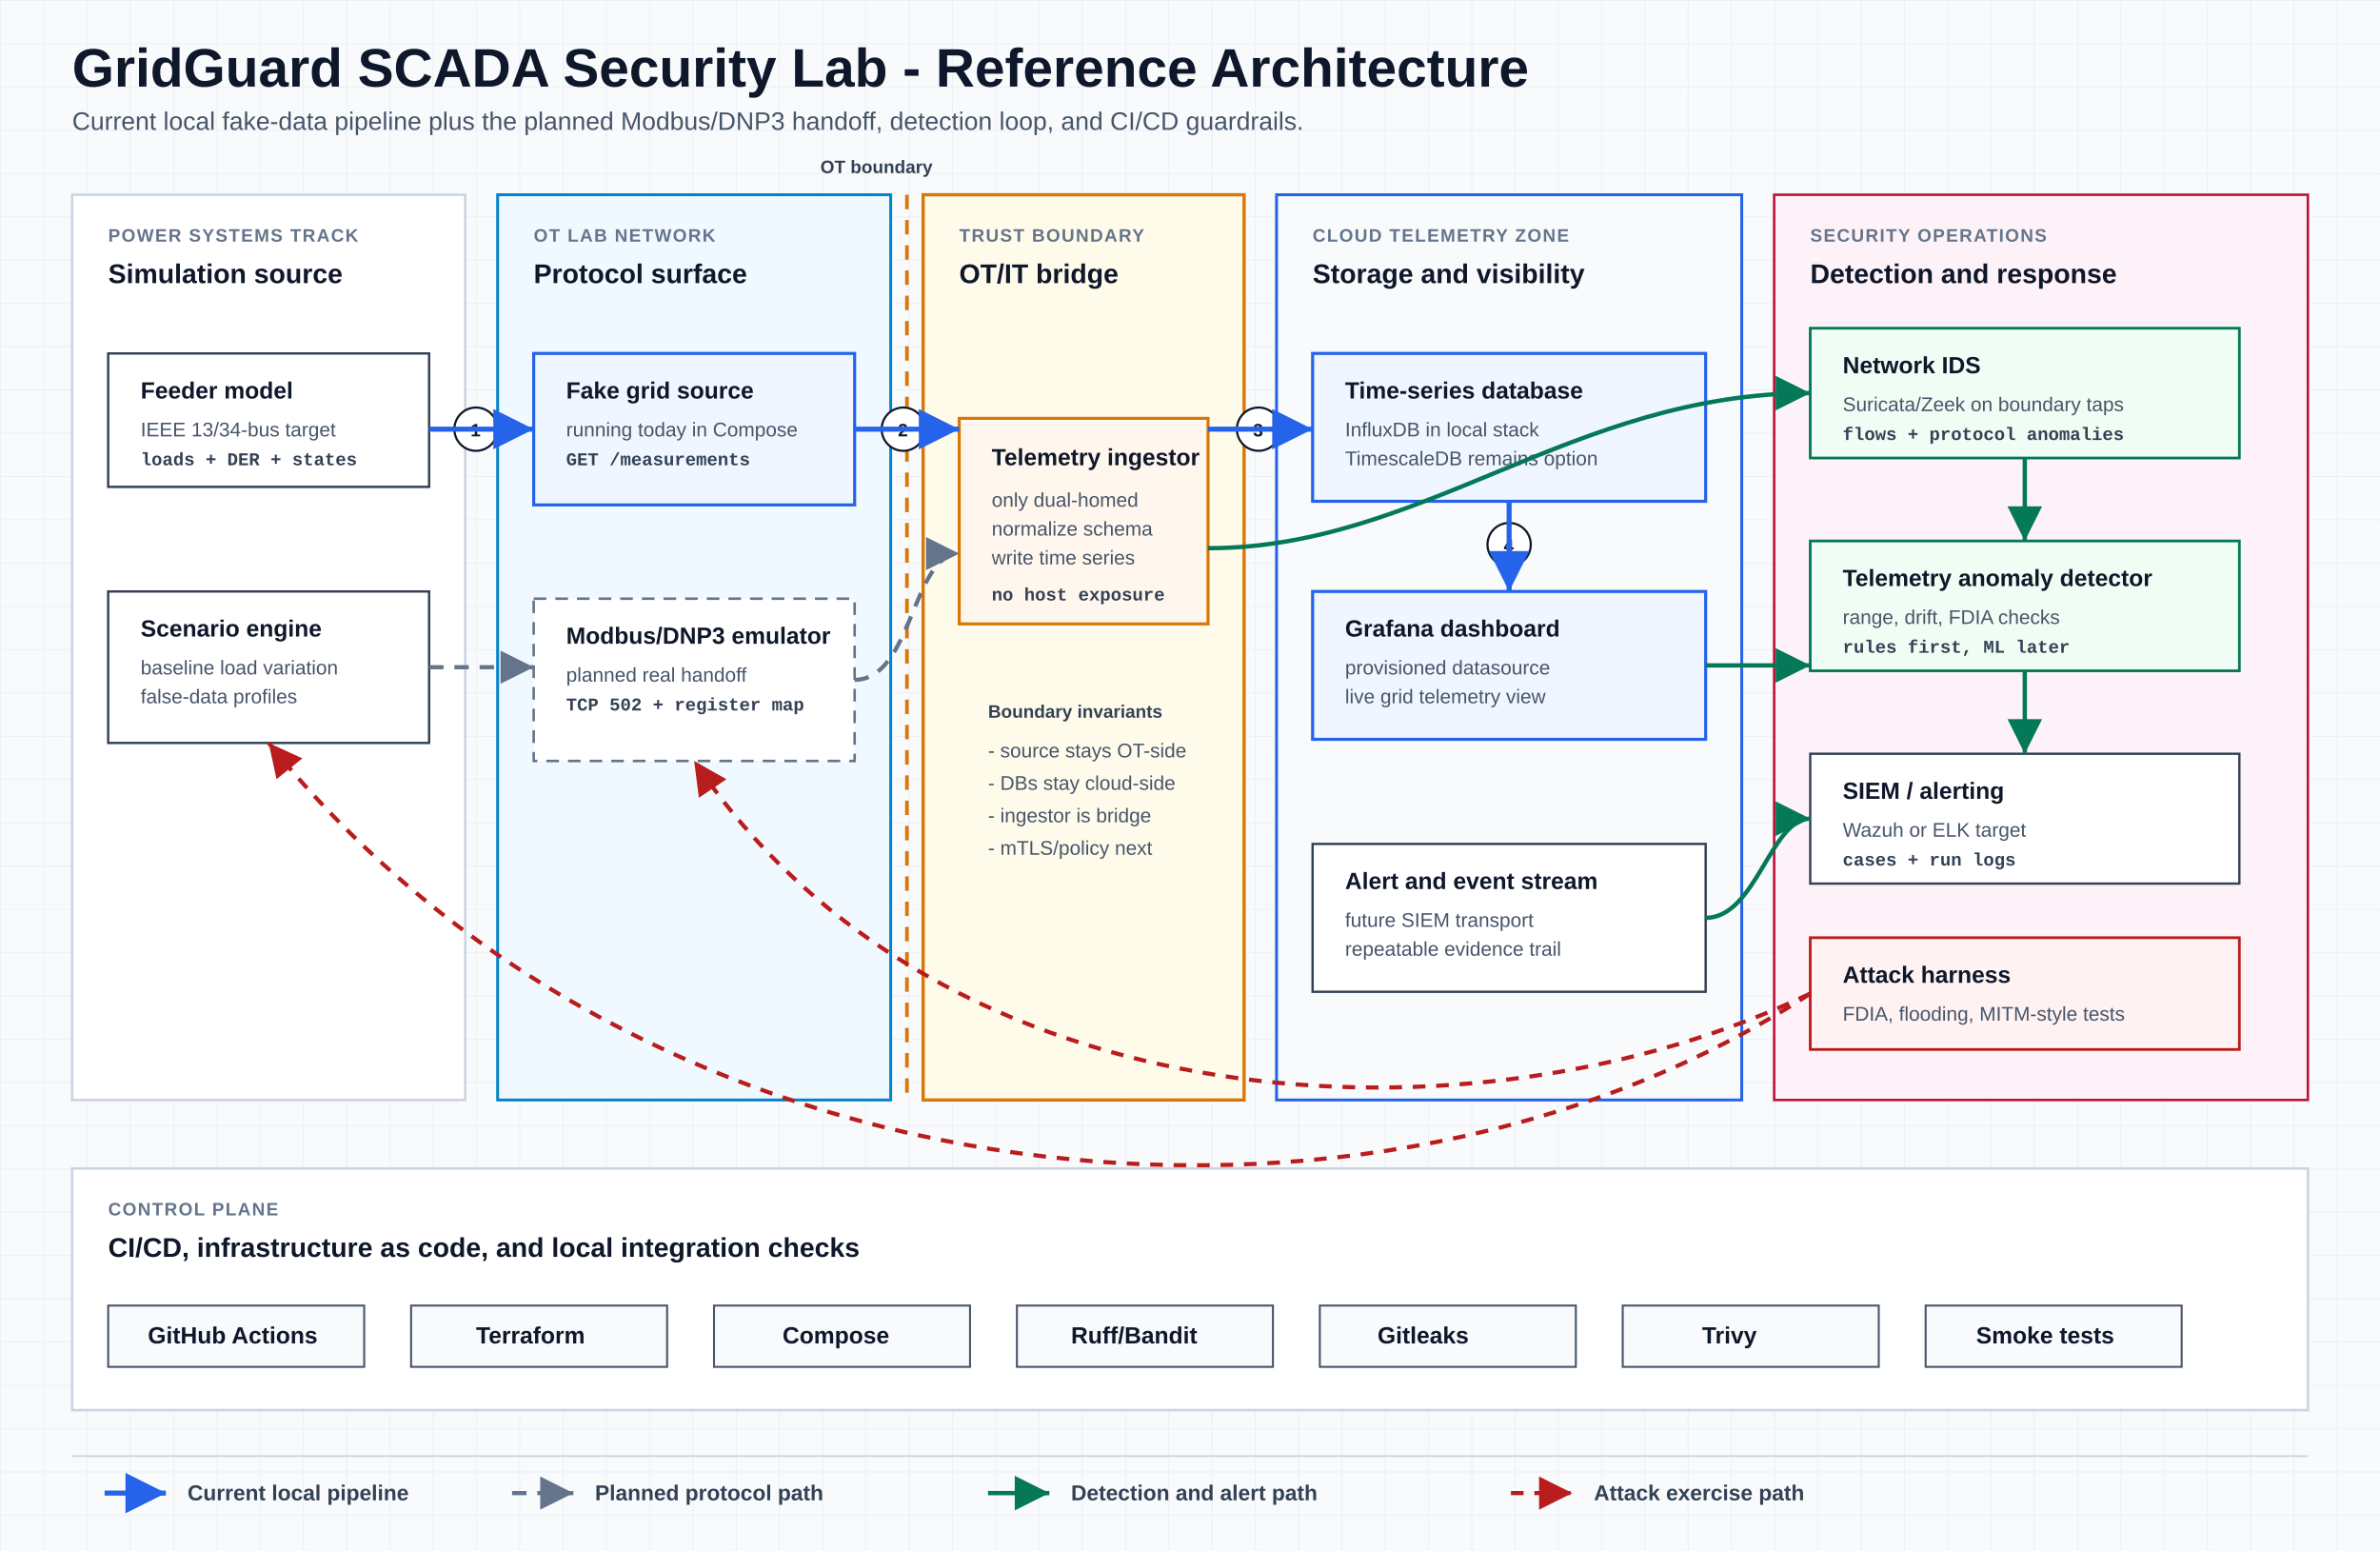
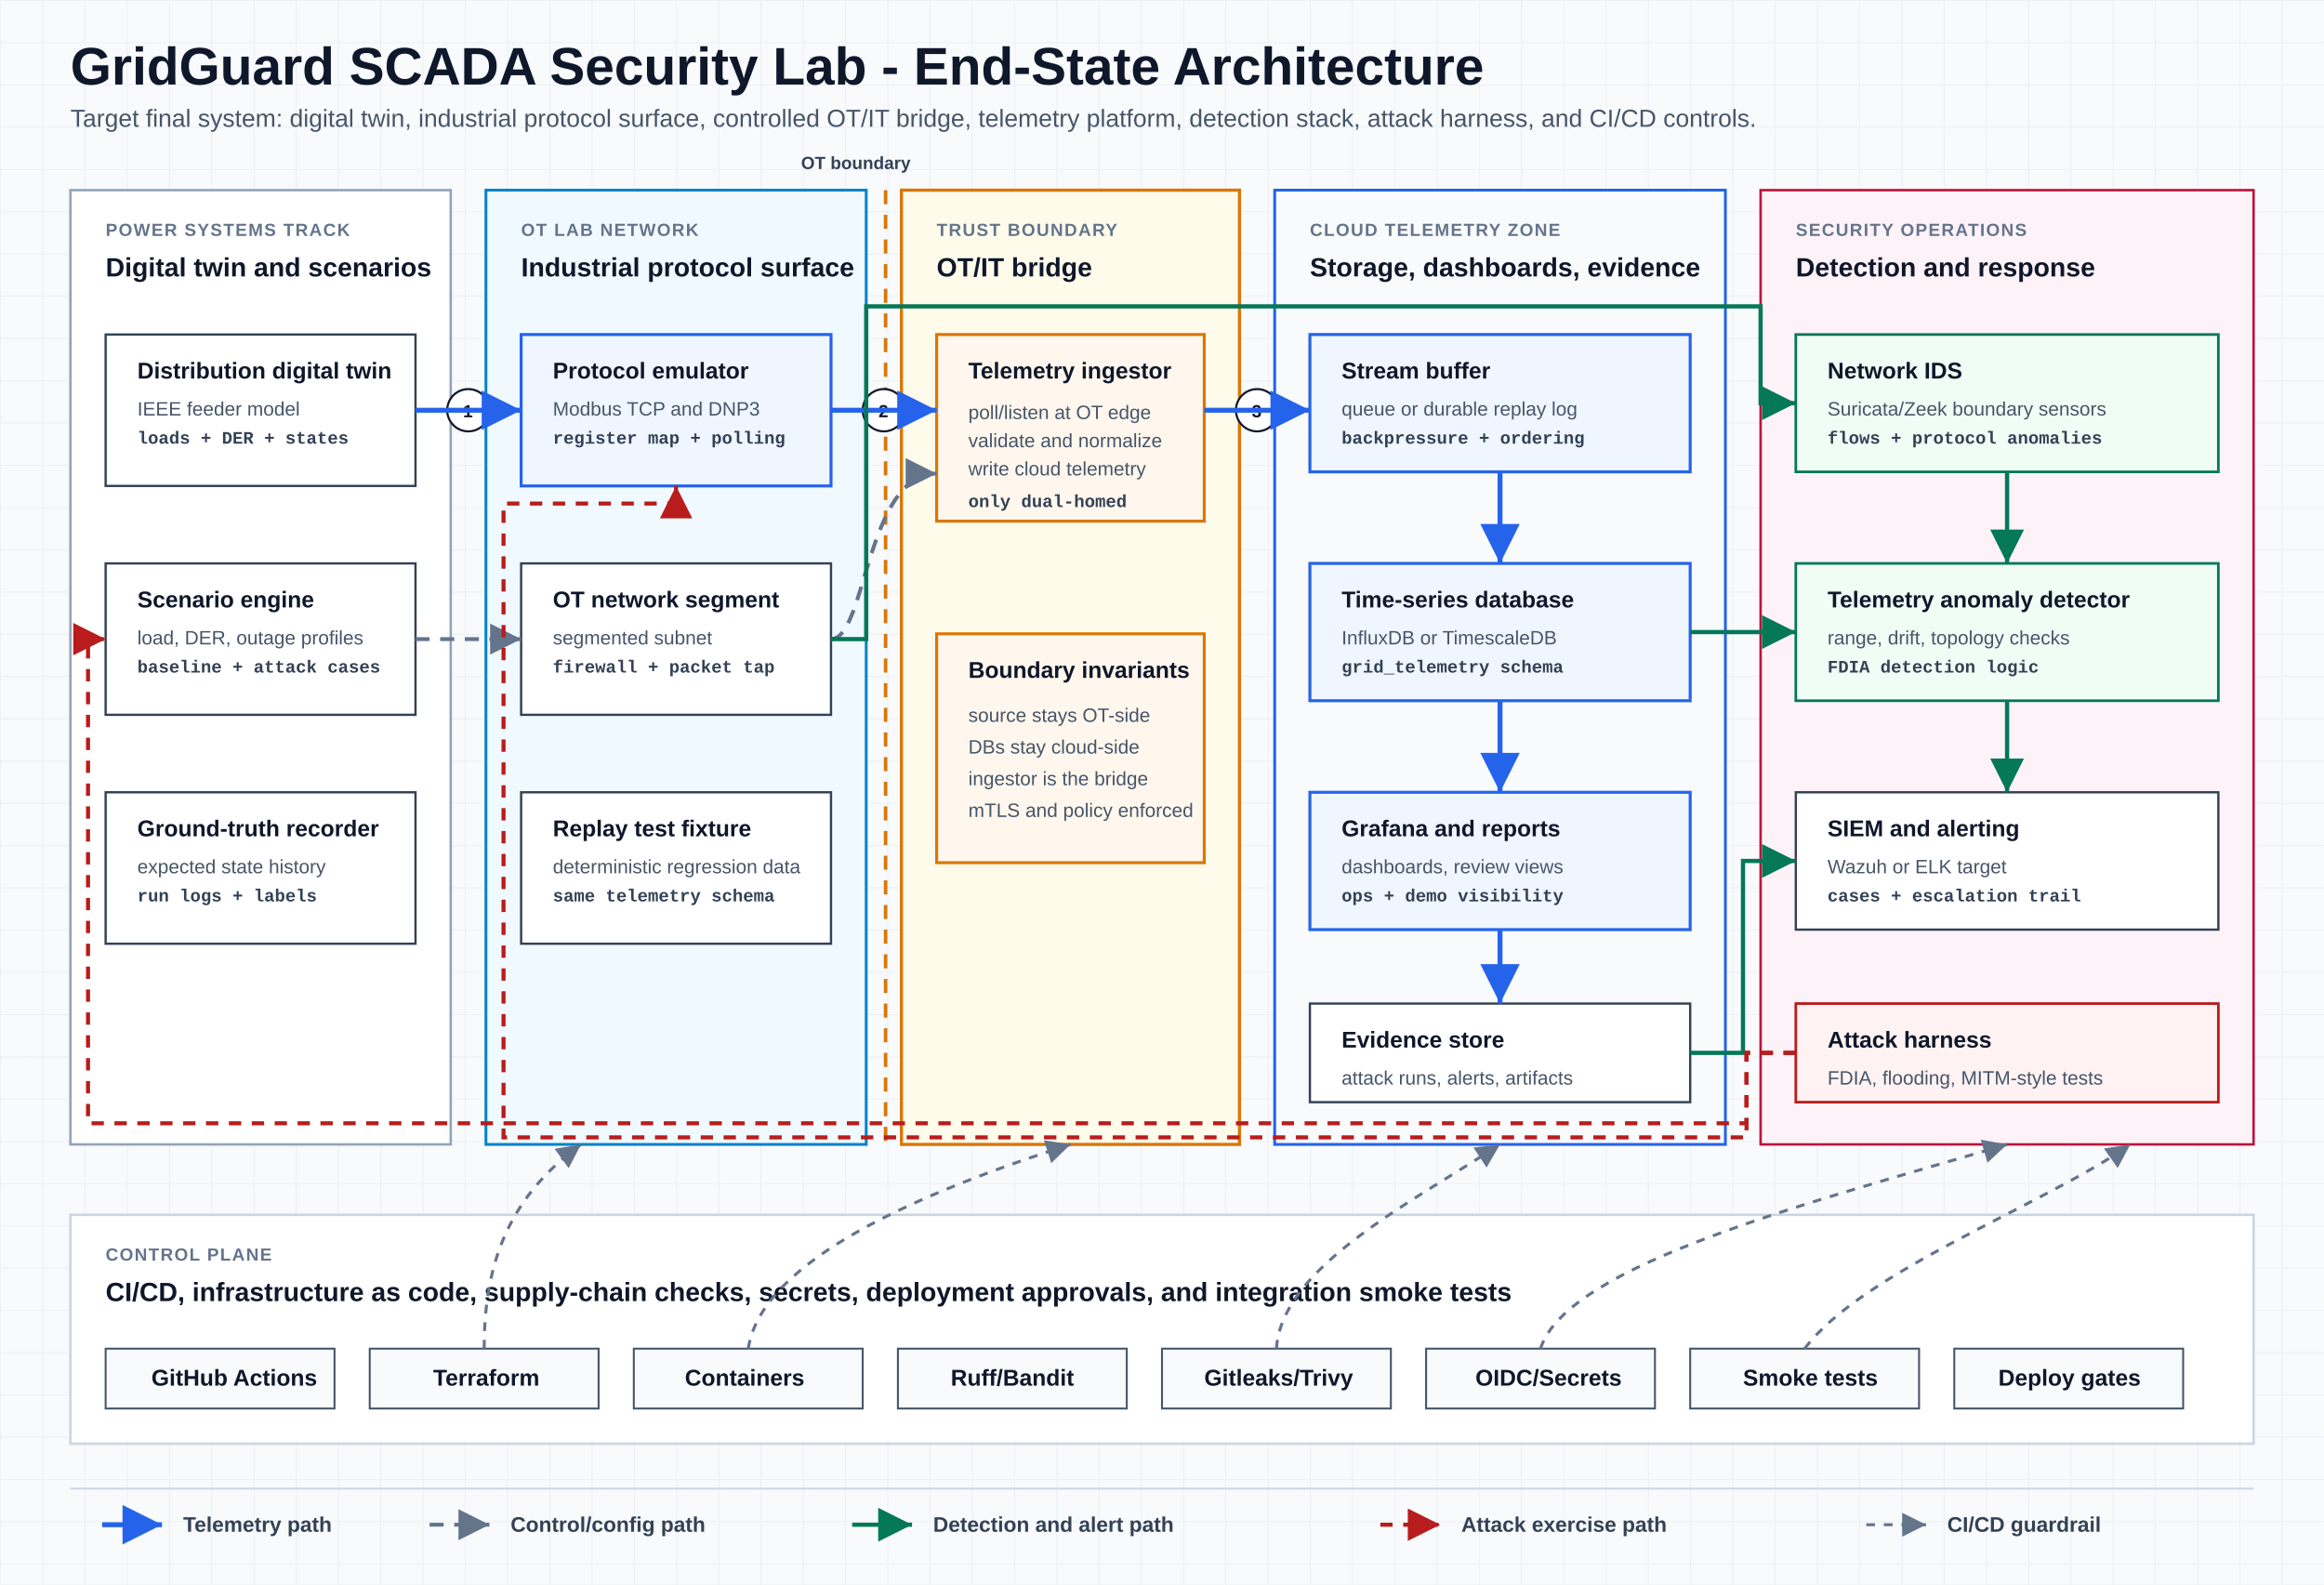
- <svg xmlns="http://www.w3.org/2000/svg" width="1320" height="860" viewBox="0 0 1320 860" fill="none" role="img" aria-labelledby="title desc">
+ <svg xmlns="http://www.w3.org/2000/svg" width="1320" height="900" viewBox="0 0 1320 900" fill="none" role="img" aria-labelledby="title desc">
  <defs>
    <pattern id="paperGrid" width="24" height="24" patternUnits="userSpaceOnUse">
      <path d="M24 0H0V24" stroke="#E2E8F0" stroke-width="1" />
    </pattern>
-     <marker id="arrowCurrent" markerWidth="12" markerHeight="12" refX="10" refY="6" orient="auto" markerUnits="strokeWidth">
+     <marker id="arrowTelemetry" markerWidth="12" markerHeight="12" refX="10" refY="6" orient="auto" markerUnits="strokeWidth">
      <path d="M2 2L10 6L2 10Z" fill="#2563EB" />
    </marker>
-     <marker id="arrowPlanned" markerWidth="12" markerHeight="12" refX="10" refY="6" orient="auto" markerUnits="strokeWidth">
+     <marker id="arrowControl" markerWidth="12" markerHeight="12" refX="10" refY="6" orient="auto" markerUnits="strokeWidth">
      <path d="M2 2L10 6L2 10Z" fill="#64748B" />
    </marker>
-     <marker id="arrowSecurity" markerWidth="12" markerHeight="12" refX="10" refY="6" orient="auto" markerUnits="strokeWidth">
+     <marker id="arrowDetection" markerWidth="12" markerHeight="12" refX="10" refY="6" orient="auto" markerUnits="strokeWidth">
      <path d="M2 2L10 6L2 10Z" fill="#047857" />
    </marker>
    <marker id="arrowAttack" markerWidth="12" markerHeight="12" refX="10" refY="6" orient="auto" markerUnits="strokeWidth">
      <path d="M2 2L10 6L2 10Z" fill="#B91C1C" />
    </marker>
    <style>
      .bg { fill: #F8FAFC; }
      .grid { fill: url(#paperGrid); opacity: 0.55; }
      .title { fill: #0F172A; font: 700 30px Arial, sans-serif; }
      .subtitle { fill: #475569; font: 500 14px Arial, sans-serif; }
      .lane { fill: #FFFFFF; stroke: #CBD5E1; stroke-width: 1.4; }
+       .lane-power { fill: #FFFFFF; stroke: #94A3B8; stroke-width: 1.4; }
      .lane-ot { fill: #F0F9FF; stroke: #0284C7; stroke-width: 1.6; }
      .lane-boundary { fill: #FFFBEB; stroke: #D97706; stroke-width: 1.8; }
      .lane-cloud { fill: #F8FAFC; stroke: #2563EB; stroke-width: 1.6; }
      .lane-security { fill: #FDF2F8; stroke: #BE123C; stroke-width: 1.4; }
      .lane-title { fill: #0F172A; font: 700 15px Arial, sans-serif; }
      .lane-subtitle { fill: #64748B; font: 600 10px Arial, sans-serif; letter-spacing: 0.7px; }
      .component { fill: #FFFFFF; stroke: #334155; stroke-width: 1.3; }
-       .component-current { fill: #EFF6FF; stroke: #2563EB; stroke-width: 1.7; }
-       .component-planned { fill: #FFFFFF; stroke: #64748B; stroke-width: 1.4; stroke-dasharray: 7 5; }
+       .component-telemetry { fill: #EFF6FF; stroke: #2563EB; stroke-width: 1.7; }
      .component-boundary { fill: #FFF7ED; stroke: #D97706; stroke-width: 1.7; }
-       .component-security { fill: #F0FDF4; stroke: #047857; stroke-width: 1.5; }
+       .component-detection { fill: #F0FDF4; stroke: #047857; stroke-width: 1.5; }
      .component-attack { fill: #FEF2F2; stroke: #B91C1C; stroke-width: 1.5; }
      .component-ci { fill: #F8FAFC; stroke: #475569; stroke-width: 1.1; }
      .component-title { fill: #0F172A; font: 700 13px Arial, sans-serif; }
      .component-text { fill: #475569; font: 500 11px Arial, sans-serif; }
      .mono { fill: #334155; font: 600 10px "Courier New", monospace; }
      .step { fill: #FFFFFF; stroke: #0F172A; stroke-width: 1.2; }
      .step-text { fill: #0F172A; font: 700 10px Arial, sans-serif; }
      .boundary-line { stroke: #D97706; stroke-width: 2; stroke-dasharray: 8 6; }
-       .current-flow { stroke: #2563EB; stroke-width: 2.8; marker-end: url(#arrowCurrent); }
-       .planned-flow { stroke: #64748B; stroke-width: 2.3; stroke-dasharray: 8 6; marker-end: url(#arrowPlanned); }
-       .security-flow { stroke: #047857; stroke-width: 2.4; marker-end: url(#arrowSecurity); }
+       .telemetry-flow { stroke: #2563EB; stroke-width: 2.8; marker-end: url(#arrowTelemetry); }
+       .control-flow { stroke: #64748B; stroke-width: 2.2; stroke-dasharray: 8 6; marker-end: url(#arrowControl); }
+       .detection-flow { stroke: #047857; stroke-width: 2.4; marker-end: url(#arrowDetection); }
      .attack-flow { stroke: #B91C1C; stroke-width: 2.3; stroke-dasharray: 7 6; marker-end: url(#arrowAttack); }
+       .ci-flow { stroke: #64748B; stroke-width: 1.7; stroke-dasharray: 5 5; marker-end: url(#arrowControl); }
      .label { fill: #334155; font: 700 10px Arial, sans-serif; }
      .legend { fill: #334155; font: 600 12px Arial, sans-serif; }
    </style>
  </defs>
-   <rect width="1320" height="860" class="bg" />
-   <rect width="1320" height="860" class="grid" />
-   <text x="40" y="48" class="title">GridGuard SCADA Security Lab - Reference Architecture</text>
-   <text x="40" y="72" class="subtitle">Current local fake-data pipeline plus the planned Modbus/DNP3 handoff, detection loop, and CI/CD guardrails.</text>
-   <rect x="40" y="108" width="218" height="502" class="lane" />
-   <rect x="276" y="108" width="218" height="502" class="lane-ot" />
-   <rect x="512" y="108" width="178" height="502" class="lane-boundary" />
-   <rect x="708" y="108" width="258" height="502" class="lane-cloud" />
-   <rect x="984" y="108" width="296" height="502" class="lane-security" />
+   <rect width="1320" height="900" class="bg" />
+   <rect width="1320" height="900" class="grid" />
+   <text x="40" y="48" class="title">GridGuard SCADA Security Lab - End-State Architecture</text>
+   <text x="40" y="72" class="subtitle">Target final system: digital twin, industrial protocol surface, controlled OT/IT bridge, telemetry platform, detection stack, attack harness, and CI/CD controls.</text>
+   <rect x="40" y="108" width="216" height="542" class="lane-power" />
+   <rect x="276" y="108" width="216" height="542" class="lane-ot" />
+   <rect x="512" y="108" width="192" height="542" class="lane-boundary" />
+   <rect x="724" y="108" width="256" height="542" class="lane-cloud" />
+   <rect x="1000" y="108" width="280" height="542" class="lane-security" />
  <text x="60" y="134" class="lane-subtitle">POWER SYSTEMS TRACK</text>
-   <text x="60" y="157" class="lane-title">Simulation source</text>
+   <text x="60" y="157" class="lane-title">Digital twin and scenarios</text>
  <text x="296" y="134" class="lane-subtitle">OT LAB NETWORK</text>
-   <text x="296" y="157" class="lane-title">Protocol surface</text>
+   <text x="296" y="157" class="lane-title">Industrial protocol surface</text>
  <text x="532" y="134" class="lane-subtitle">TRUST BOUNDARY</text>
  <text x="532" y="157" class="lane-title">OT/IT bridge</text>
-   <text x="728" y="134" class="lane-subtitle">CLOUD TELEMETRY ZONE</text>
-   <text x="728" y="157" class="lane-title">Storage and visibility</text>
-   <text x="1004" y="134" class="lane-subtitle">SECURITY OPERATIONS</text>
-   <text x="1004" y="157" class="lane-title">Detection and response</text>
-   <line x1="503" y1="108" x2="503" y2="610" class="boundary-line" />
+   <text x="744" y="134" class="lane-subtitle">CLOUD TELEMETRY ZONE</text>
+   <text x="744" y="157" class="lane-title">Storage, dashboards, evidence</text>
+   <text x="1020" y="134" class="lane-subtitle">SECURITY OPERATIONS</text>
+   <text x="1020" y="157" class="lane-title">Detection and response</text>
+   <line x1="503" y1="108" x2="503" y2="650" class="boundary-line" />
  <text x="455" y="96" class="label">OT boundary</text>
-   <rect x="60" y="196" width="178" height="74" class="component" />
-   <text x="78" y="221" class="component-title">Feeder model</text>
-   <text x="78" y="242" class="component-text">IEEE 13/34-bus target</text>
-   <text x="78" y="258" class="mono">loads + DER + states</text>
-   <rect x="60" y="328" width="178" height="84" class="component" />
-   <text x="78" y="353" class="component-title">Scenario engine</text>
-   <text x="78" y="374" class="component-text">baseline load variation</text>
-   <text x="78" y="390" class="component-text">false-data profiles</text>
-   <rect x="296" y="196" width="178" height="84" class="component-current" />
-   <text x="314" y="221" class="component-title">Fake grid source</text>
-   <text x="314" y="242" class="component-text">running today in Compose</text>
-   <text x="314" y="258" class="mono">GET /measurements</text>
-   <rect x="296" y="332" width="178" height="90" class="component-planned" />
-   <text x="314" y="357" class="component-title">Modbus/DNP3 emulator</text>
-   <text x="314" y="378" class="component-text">planned real handoff</text>
-   <text x="314" y="394" class="mono">TCP 502 + register map</text>
-   <rect x="532" y="232" width="138" height="114" class="component-boundary" />
-   <text x="550" y="258" class="component-title">Telemetry ingestor</text>
-   <text x="550" y="281" class="component-text">only dual-homed</text>
-   <text x="550" y="297" class="component-text">normalize schema</text>
-   <text x="550" y="313" class="component-text">write time series</text>
-   <text x="550" y="333" class="mono">no host exposure</text>
-   <rect x="728" y="196" width="218" height="82" class="component-current" />
-   <text x="746" y="221" class="component-title">Time-series database</text>
-   <text x="746" y="242" class="component-text">InfluxDB in local stack</text>
-   <text x="746" y="258" class="component-text">TimescaleDB remains option</text>
-   <rect x="728" y="328" width="218" height="82" class="component-current" />
-   <text x="746" y="353" class="component-title">Grafana dashboard</text>
-   <text x="746" y="374" class="component-text">provisioned datasource</text>
-   <text x="746" y="390" class="component-text">live grid telemetry view</text>
-   <rect x="728" y="468" width="218" height="82" class="component" />
-   <text x="746" y="493" class="component-title">Alert and event stream</text>
-   <text x="746" y="514" class="component-text">future SIEM transport</text>
-   <text x="746" y="530" class="component-text">repeatable evidence trail</text>
-   <rect x="1004" y="182" width="238" height="72" class="component-security" />
-   <text x="1022" y="207" class="component-title">Network IDS</text>
-   <text x="1022" y="228" class="component-text">Suricata/Zeek on boundary taps</text>
-   <text x="1022" y="244" class="mono">flows + protocol anomalies</text>
-   <rect x="1004" y="300" width="238" height="72" class="component-security" />
-   <text x="1022" y="325" class="component-title">Telemetry anomaly detector</text>
-   <text x="1022" y="346" class="component-text">range, drift, FDIA checks</text>
-   <text x="1022" y="362" class="mono">rules first, ML later</text>
-   <rect x="1004" y="418" width="238" height="72" class="component" />
-   <text x="1022" y="443" class="component-title">SIEM / alerting</text>
-   <text x="1022" y="464" class="component-text">Wazuh or ELK target</text>
-   <text x="1022" y="480" class="mono">cases + run logs</text>
-   <rect x="1004" y="520" width="238" height="62" class="component-attack" />
-   <text x="1022" y="545" class="component-title">Attack harness</text>
-   <text x="1022" y="566" class="component-text">FDIA, flooding, MITM-style tests</text>
-   <circle cx="264" cy="238" r="12" class="step" />
-   <text x="261" y="242" class="step-text">1</text>
-   <circle cx="501" cy="238" r="12" class="step" />
-   <text x="498" y="242" class="step-text">2</text>
-   <circle cx="698" cy="238" r="12" class="step" />
-   <text x="695" y="242" class="step-text">3</text>
-   <circle cx="837" cy="302" r="12" class="step" />
-   <text x="834" y="306" class="step-text">4</text>
-   <path d="M238 238H296" class="current-flow" />
-   <path d="M474 238H532" class="current-flow" />
-   <path d="M670 238H728" class="current-flow" />
-   <path d="M837 278V328" class="current-flow" />
-   <path d="M238 370H296" class="planned-flow" />
-   <path d="M474 377C506 377 506 307 532 307" class="planned-flow" />
-   <path d="M670 304C789 304 872 218 1004 218" class="security-flow" />
-   <path d="M946 369H1004" class="security-flow" />
-   <path d="M946 509C974 509 982 454 1004 454" class="security-flow" />
-   <path d="M1123 254V300" class="security-flow" />
-   <path d="M1123 372V418" class="security-flow" />
-   <path d="M1004 551C818 640 522 626 385 422" class="attack-flow" />
-   <path d="M1004 551C760 710 360 674 149 412" class="attack-flow" />
-   <text x="548" y="398" class="label">Boundary invariants</text>
-   <text x="548" y="420" class="component-text">- source stays OT-side</text>
-   <text x="548" y="438" class="component-text">- DBs stay cloud-side</text>
-   <text x="548" y="456" class="component-text">- ingestor is bridge</text>
-   <text x="548" y="474" class="component-text">- mTLS/policy next</text>
-   <rect x="40" y="648" width="1240" height="134" class="lane" />
-   <text x="60" y="674" class="lane-subtitle">CONTROL PLANE</text>
-   <text x="60" y="697" class="lane-title">CI/CD, infrastructure as code, and local integration checks</text>
-   <rect x="60" y="724" width="142" height="34" class="component-ci" />
-   <text x="82" y="745" class="component-title">GitHub Actions</text>
-   <rect x="228" y="724" width="142" height="34" class="component-ci" />
-   <text x="264" y="745" class="component-title">Terraform</text>
-   <rect x="396" y="724" width="142" height="34" class="component-ci" />
-   <text x="434" y="745" class="component-title">Compose</text>
-   <rect x="564" y="724" width="142" height="34" class="component-ci" />
-   <text x="594" y="745" class="component-title">Ruff/Bandit</text>
-   <rect x="732" y="724" width="142" height="34" class="component-ci" />
-   <text x="764" y="745" class="component-title">Gitleaks</text>
-   <rect x="900" y="724" width="142" height="34" class="component-ci" />
-   <text x="944" y="745" class="component-title">Trivy</text>
-   <rect x="1068" y="724" width="142" height="34" class="component-ci" />
-   <text x="1096" y="745" class="component-title">Smoke tests</text>
-   <rect x="40" y="807" width="1240" height="1" fill="#CBD5E1" />
-   <line x1="58" y1="828" x2="92" y2="828" class="current-flow" />
-   <text x="104" y="832" class="legend">Current local pipeline</text>
-   <line x1="284" y1="828" x2="318" y2="828" class="planned-flow" />
-   <text x="330" y="832" class="legend">Planned protocol path</text>
-   <line x1="548" y1="828" x2="582" y2="828" class="security-flow" />
-   <text x="594" y="832" class="legend">Detection and alert path</text>
-   <line x1="838" y1="828" x2="872" y2="828" class="attack-flow" />
-   <text x="884" y="832" class="legend">Attack exercise path</text>
+   <rect x="60" y="190" width="176" height="86" class="component" />
+   <text x="78" y="215" class="component-title">Distribution digital twin</text>
+   <text x="78" y="236" class="component-text">IEEE feeder model</text>
+   <text x="78" y="252" class="mono">loads + DER + states</text>
+   <rect x="60" y="320" width="176" height="86" class="component" />
+   <text x="78" y="345" class="component-title">Scenario engine</text>
+   <text x="78" y="366" class="component-text">load, DER, outage profiles</text>
+   <text x="78" y="382" class="mono">baseline + attack cases</text>
+   <rect x="60" y="450" width="176" height="86" class="component" />
+   <text x="78" y="475" class="component-title">Ground-truth recorder</text>
+   <text x="78" y="496" class="component-text">expected state history</text>
+   <text x="78" y="512" class="mono">run logs + labels</text>
+   <rect x="296" y="190" width="176" height="86" class="component-telemetry" />
+   <text x="314" y="215" class="component-title">Protocol emulator</text>
+   <text x="314" y="236" class="component-text">Modbus TCP and DNP3</text>
+   <text x="314" y="252" class="mono">register map + polling</text>
+   <rect x="296" y="320" width="176" height="86" class="component" />
+   <text x="314" y="345" class="component-title">OT network segment</text>
+   <text x="314" y="366" class="component-text">segmented subnet</text>
+   <text x="314" y="382" class="mono">firewall + packet tap</text>
+   <rect x="296" y="450" width="176" height="86" class="component" />
+   <text x="314" y="475" class="component-title">Replay test fixture</text>
+   <text x="314" y="496" class="component-text">deterministic regression data</text>
+   <text x="314" y="512" class="mono">same telemetry schema</text>
+   <rect x="532" y="190" width="152" height="106" class="component-boundary" />
+   <text x="550" y="215" class="component-title">Telemetry ingestor</text>
+   <text x="550" y="238" class="component-text">poll/listen at OT edge</text>
+   <text x="550" y="254" class="component-text">validate and normalize</text>
+   <text x="550" y="270" class="component-text">write cloud telemetry</text>
+   <text x="550" y="288" class="mono">only dual-homed</text>
+   <rect x="532" y="360" width="152" height="130" class="component-boundary" />
+   <text x="550" y="385" class="component-title">Boundary invariants</text>
+   <text x="550" y="410" class="component-text">source stays OT-side</text>
+   <text x="550" y="428" class="component-text">DBs stay cloud-side</text>
+   <text x="550" y="446" class="component-text">ingestor is the bridge</text>
+   <text x="550" y="464" class="component-text">mTLS and policy enforced</text>
+   <rect x="744" y="190" width="216" height="78" class="component-telemetry" />
+   <text x="762" y="215" class="component-title">Stream buffer</text>
+   <text x="762" y="236" class="component-text">queue or durable replay log</text>
+   <text x="762" y="252" class="mono">backpressure + ordering</text>
+   <rect x="744" y="320" width="216" height="78" class="component-telemetry" />
+   <text x="762" y="345" class="component-title">Time-series database</text>
+   <text x="762" y="366" class="component-text">InfluxDB or TimescaleDB</text>
+   <text x="762" y="382" class="mono">grid_telemetry schema</text>
+   <rect x="744" y="450" width="216" height="78" class="component-telemetry" />
+   <text x="762" y="475" class="component-title">Grafana and reports</text>
+   <text x="762" y="496" class="component-text">dashboards, review views</text>
+   <text x="762" y="512" class="mono">ops + demo visibility</text>
+   <rect x="744" y="570" width="216" height="56" class="component" />
+   <text x="762" y="595" class="component-title">Evidence store</text>
+   <text x="762" y="616" class="component-text">attack runs, alerts, artifacts</text>
+   <rect x="1020" y="190" width="240" height="78" class="component-detection" />
+   <text x="1038" y="215" class="component-title">Network IDS</text>
+   <text x="1038" y="236" class="component-text">Suricata/Zeek boundary sensors</text>
+   <text x="1038" y="252" class="mono">flows + protocol anomalies</text>
+   <rect x="1020" y="320" width="240" height="78" class="component-detection" />
+   <text x="1038" y="345" class="component-title">Telemetry anomaly detector</text>
+   <text x="1038" y="366" class="component-text">range, drift, topology checks</text>
+   <text x="1038" y="382" class="mono">FDIA detection logic</text>
+   <rect x="1020" y="450" width="240" height="78" class="component" />
+   <text x="1038" y="475" class="component-title">SIEM and alerting</text>
+   <text x="1038" y="496" class="component-text">Wazuh or ELK target</text>
+   <text x="1038" y="512" class="mono">cases + escalation trail</text>
+   <rect x="1020" y="570" width="240" height="56" class="component-attack" />
+   <text x="1038" y="595" class="component-title">Attack harness</text>
+   <text x="1038" y="616" class="component-text">FDIA, flooding, MITM-style tests</text>
+   <circle cx="266" cy="233" r="12" class="step" />
+   <text x="263" y="237" class="step-text">1</text>
+   <circle cx="502" cy="233" r="12" class="step" />
+   <text x="499" y="237" class="step-text">2</text>
+   <circle cx="714" cy="233" r="12" class="step" />
+   <text x="711" y="237" class="step-text">3</text>
+   <path d="M236 233H296" class="telemetry-flow" />
+   <path d="M472 233H532" class="telemetry-flow" />
+   <path d="M684 233H744" class="telemetry-flow" />
+   <path d="M852 268V320" class="telemetry-flow" />
+   <path d="M852 398V450" class="telemetry-flow" />
+   <path d="M852 528V570" class="telemetry-flow" />
+   <path d="M236 363H296" class="control-flow" />
+   <path d="M472 363C492 363 492 269 532 269" class="control-flow" />
+   <path d="M472 363H492V174H1000V229H1020" class="detection-flow" />
+   <path d="M960 359H1020" class="detection-flow" />
+   <path d="M960 598H990V489H1020" class="detection-flow" />
+   <path d="M1140 268V320" class="detection-flow" />
+   <path d="M1140 398V450" class="detection-flow" />
+   <path d="M1020 598H992V638H50V363H60" class="attack-flow" />
+   <path d="M1020 598H992V646H286V286H384V276" class="attack-flow" />
+   <rect x="40" y="690" width="1240" height="130" class="lane" />
+   <text x="60" y="716" class="lane-subtitle">CONTROL PLANE</text>
+   <text x="60" y="739" class="lane-title">CI/CD, infrastructure as code, supply-chain checks, secrets, deployment approvals, and integration smoke tests</text>
+   <rect x="60" y="766" width="130" height="34" class="component-ci" />
+   <text x="86" y="787" class="component-title">GitHub Actions</text>
+   <rect x="210" y="766" width="130" height="34" class="component-ci" />
+   <text x="246" y="787" class="component-title">Terraform</text>
+   <rect x="360" y="766" width="130" height="34" class="component-ci" />
+   <text x="389" y="787" class="component-title">Containers</text>
+   <rect x="510" y="766" width="130" height="34" class="component-ci" />
+   <text x="540" y="787" class="component-title">Ruff/Bandit</text>
+   <rect x="660" y="766" width="130" height="34" class="component-ci" />
+   <text x="684" y="787" class="component-title">Gitleaks/Trivy</text>
+   <rect x="810" y="766" width="130" height="34" class="component-ci" />
+   <text x="838" y="787" class="component-title">OIDC/Secrets</text>
+   <rect x="960" y="766" width="130" height="34" class="component-ci" />
+   <text x="990" y="787" class="component-title">Smoke tests</text>
+   <rect x="1110" y="766" width="130" height="34" class="component-ci" />
+   <text x="1135" y="787" class="component-title">Deploy gates</text>
+   <path d="M275 766C275 722 286 682 330 650" class="ci-flow" />
+   <path d="M425 766C432 720 508 682 608 650" class="ci-flow" />
+   <path d="M725 766C728 720 800 684 852 650" class="ci-flow" />
+   <path d="M875 766C890 718 1032 682 1140 650" class="ci-flow" />
+   <path d="M1025 766C1058 722 1162 684 1210 650" class="ci-flow" />
+   <rect x="40" y="845" width="1240" height="1" fill="#CBD5E1" />
+   <line x1="58" y1="866" x2="92" y2="866" class="telemetry-flow" />
+   <text x="104" y="870" class="legend">Telemetry path</text>
+   <line x1="244" y1="866" x2="278" y2="866" class="control-flow" />
+   <text x="290" y="870" class="legend">Control/config path</text>
+   <line x1="484" y1="866" x2="518" y2="866" class="detection-flow" />
+   <text x="530" y="870" class="legend">Detection and alert path</text>
+   <line x1="784" y1="866" x2="818" y2="866" class="attack-flow" />
+   <text x="830" y="870" class="legend">Attack exercise path</text>
+   <line x1="1060" y1="866" x2="1094" y2="866" class="ci-flow" />
+   <text x="1106" y="870" class="legend">CI/CD guardrail</text>
</svg>
